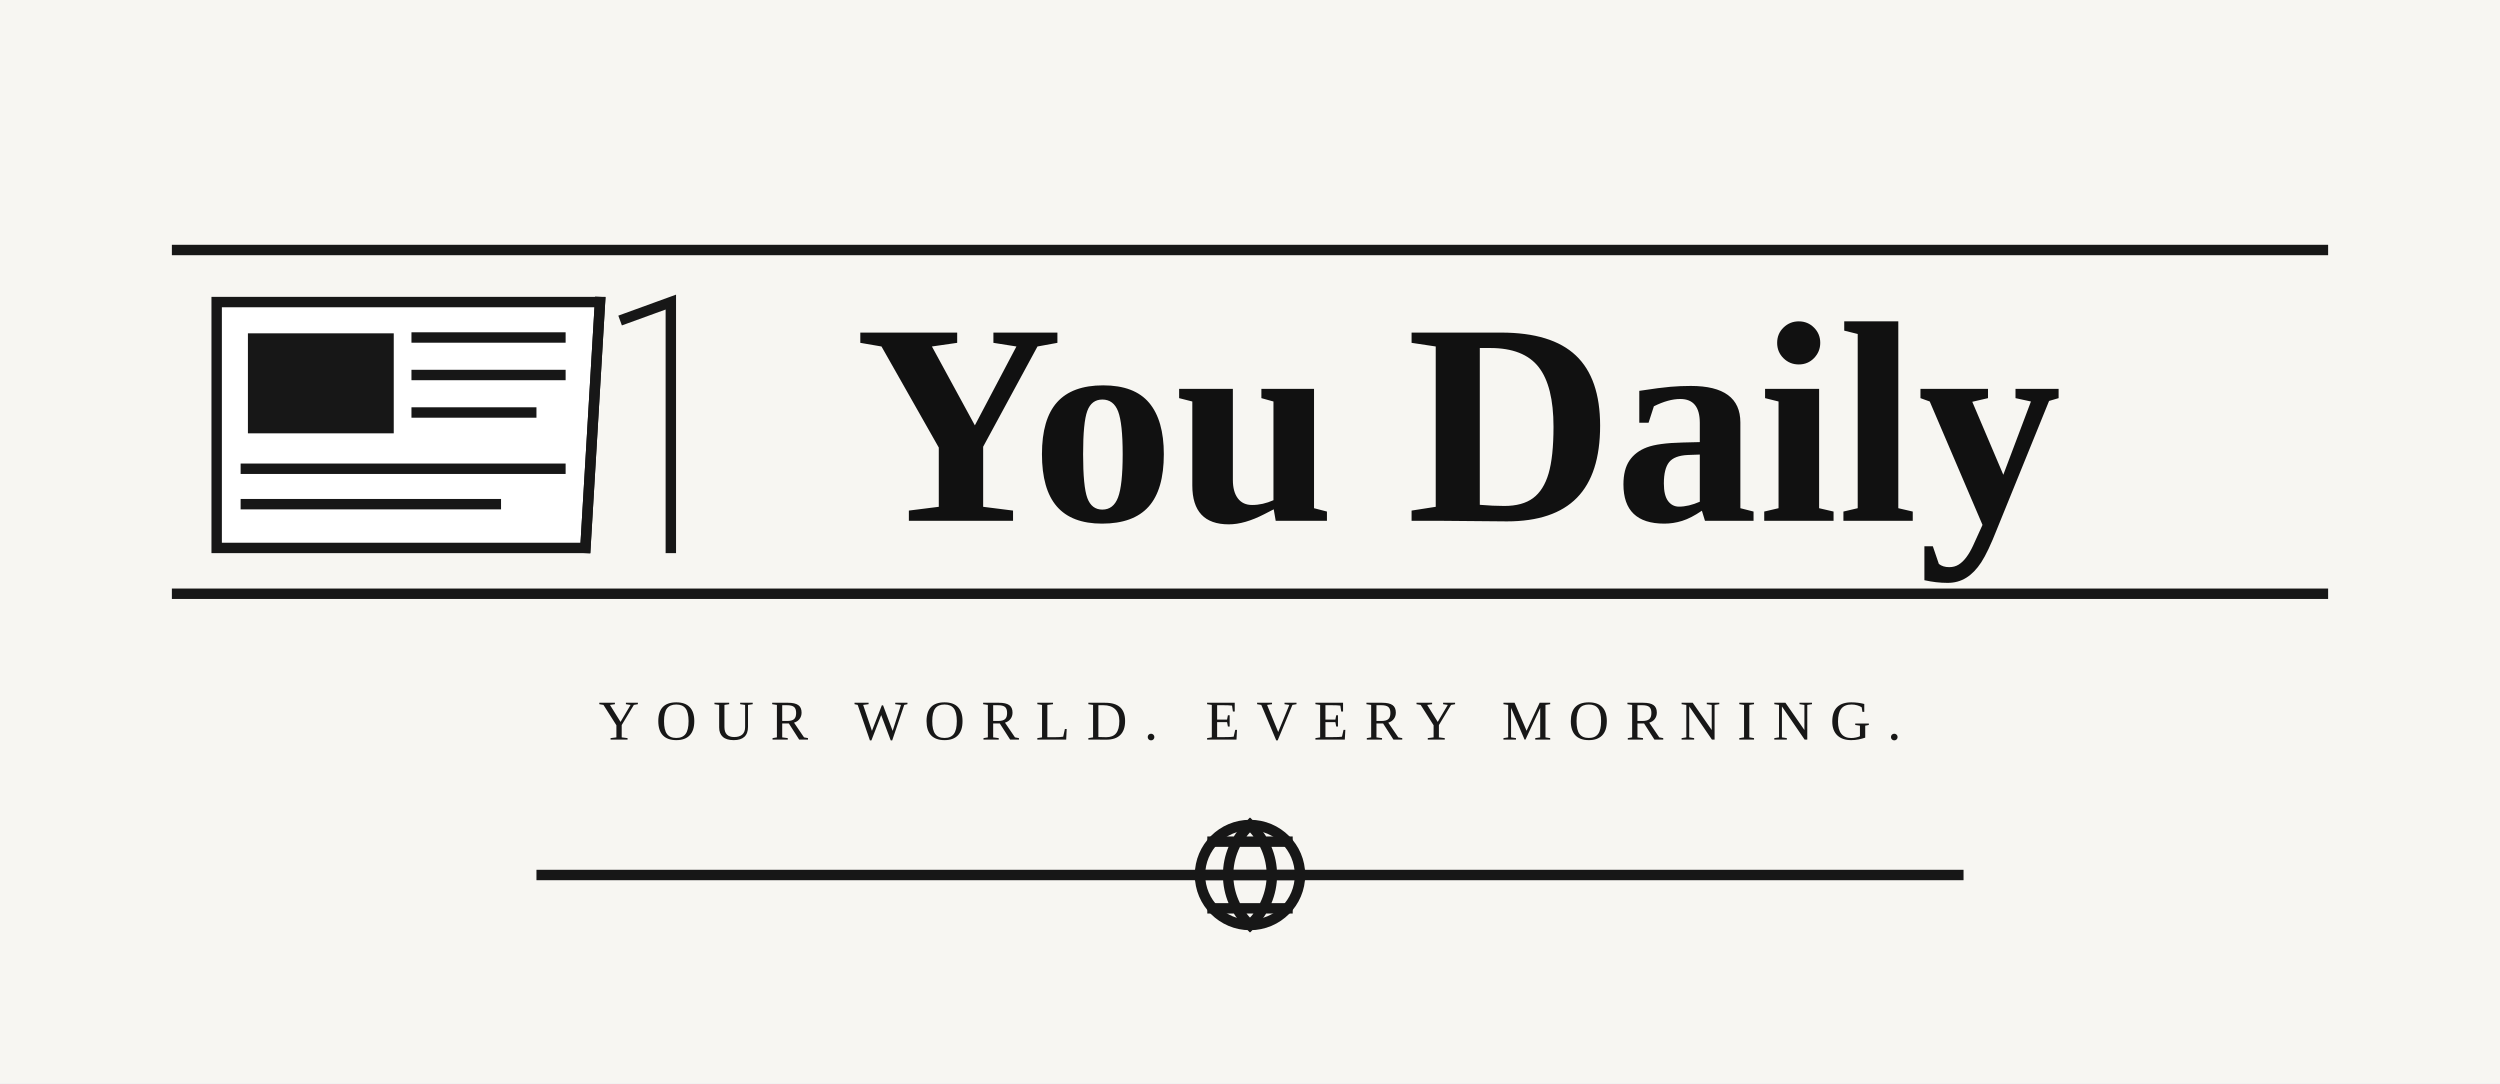
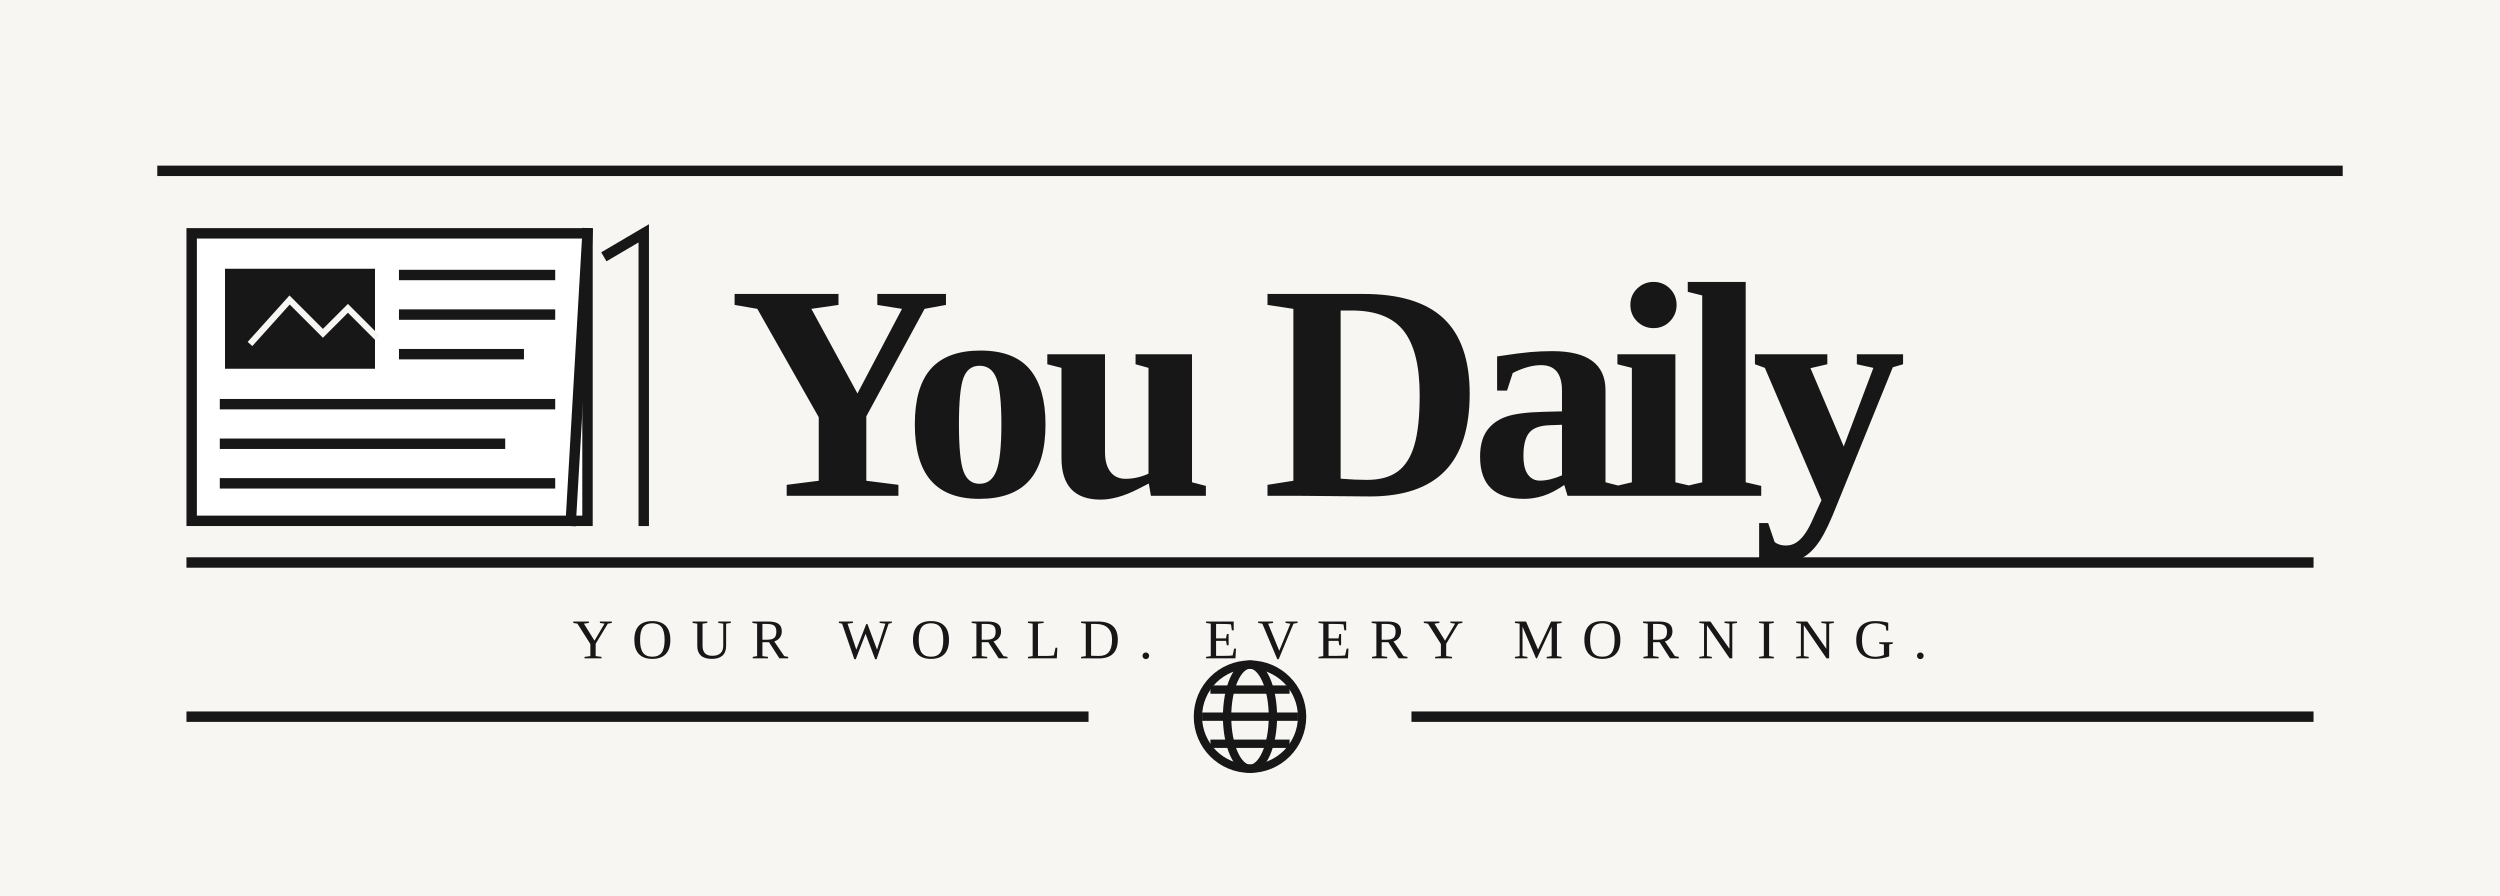
- <svg xmlns="http://www.w3.org/2000/svg" width="1200" height="520" viewBox="0 0 1200 520">
-   <rect width="1200" height="520" fill="#f7f6f2" />
+ <svg xmlns="http://www.w3.org/2000/svg" width="1200" height="430" viewBox="0 0 1200 430" role="img" aria-labelledby="title desc">
+   <rect width="1200" height="430" fill="#f7f6f2" />
  <g fill="none" stroke="#171717" stroke-width="5" stroke-linecap="square" stroke-linejoin="miter">
-     <path d="M85 120H1115" />
-     <path d="M104 145h184l-7 118H104z" fill="#fff" />
-     <path d="M119 160h70v48h-70z" fill="#171717" stroke-width="0" />
-     <path d="M200 162h69M200 180h69M200 198h55M118 225h151M118 242h120" />
-     <path d="M288 145l-7 118M300 153l22-8v118" />
-     <path d="M85 285H1115" />
-     <path d="M260 420H940" />
-     <circle cx="600" cy="420" r="24" />
-     <path d="M576 420h48M600 396c-14 13-14 35 0 48M600 396c14 13 14 35 0 48M582 404h36M582 436h36" />
+     <path d="M78 82H1122" />
+     <path d="M92 112h190v138H92z" fill="#fff" />
+     <path d="M108 129h72v48h-72z" fill="#171717" stroke="none" />
+     <path d="M121 164l18-20 16 16 12-12 13 13" stroke="#f7f6f2" stroke-width="3" />
+     <path d="M194 132h70M194 151h70M194 170h55M108 194h156M108 213h132M108 232h156" />
+     <path d="M282 112l-8 138M292 122l17-10v138" />
+     <path d="M92 270H1108" />
+     <path d="M92 344H520M680 344H1108" />
  </g>
-   <text x="700" y="250" text-anchor="middle" fill="#111" font-family="Georgia, 'Times New Roman', serif" font-size="138" font-weight="bold">You Daily</text>
-   <text x="600" y="355" text-anchor="middle" fill="#171717" font-family="Georgia, 'Times New Roman', serif" font-size="27" letter-spacing="8">YOUR WORLD. EVERY MORNING.</text>
+   <text x="350" y="238" fill="#171717" font-family="Georgia, 'Times New Roman', serif" font-size="148" font-weight="600" letter-spacing="-7">You Daily</text>
+   <text x="600" y="316" fill="#171717" text-anchor="middle" font-family="Georgia, 'Times New Roman', serif" font-size="27" letter-spacing="9">YOUR WORLD. EVERY MORNING.</text>
+   <g transform="translate(600 344)" fill="none" stroke="#171717" stroke-width="4">
+     <circle r="25" />
+     <ellipse rx="11" ry="25" />
+     <path d="M-23 0H23M-19-13H19M-19 13H19" />
+   </g>
</svg>
